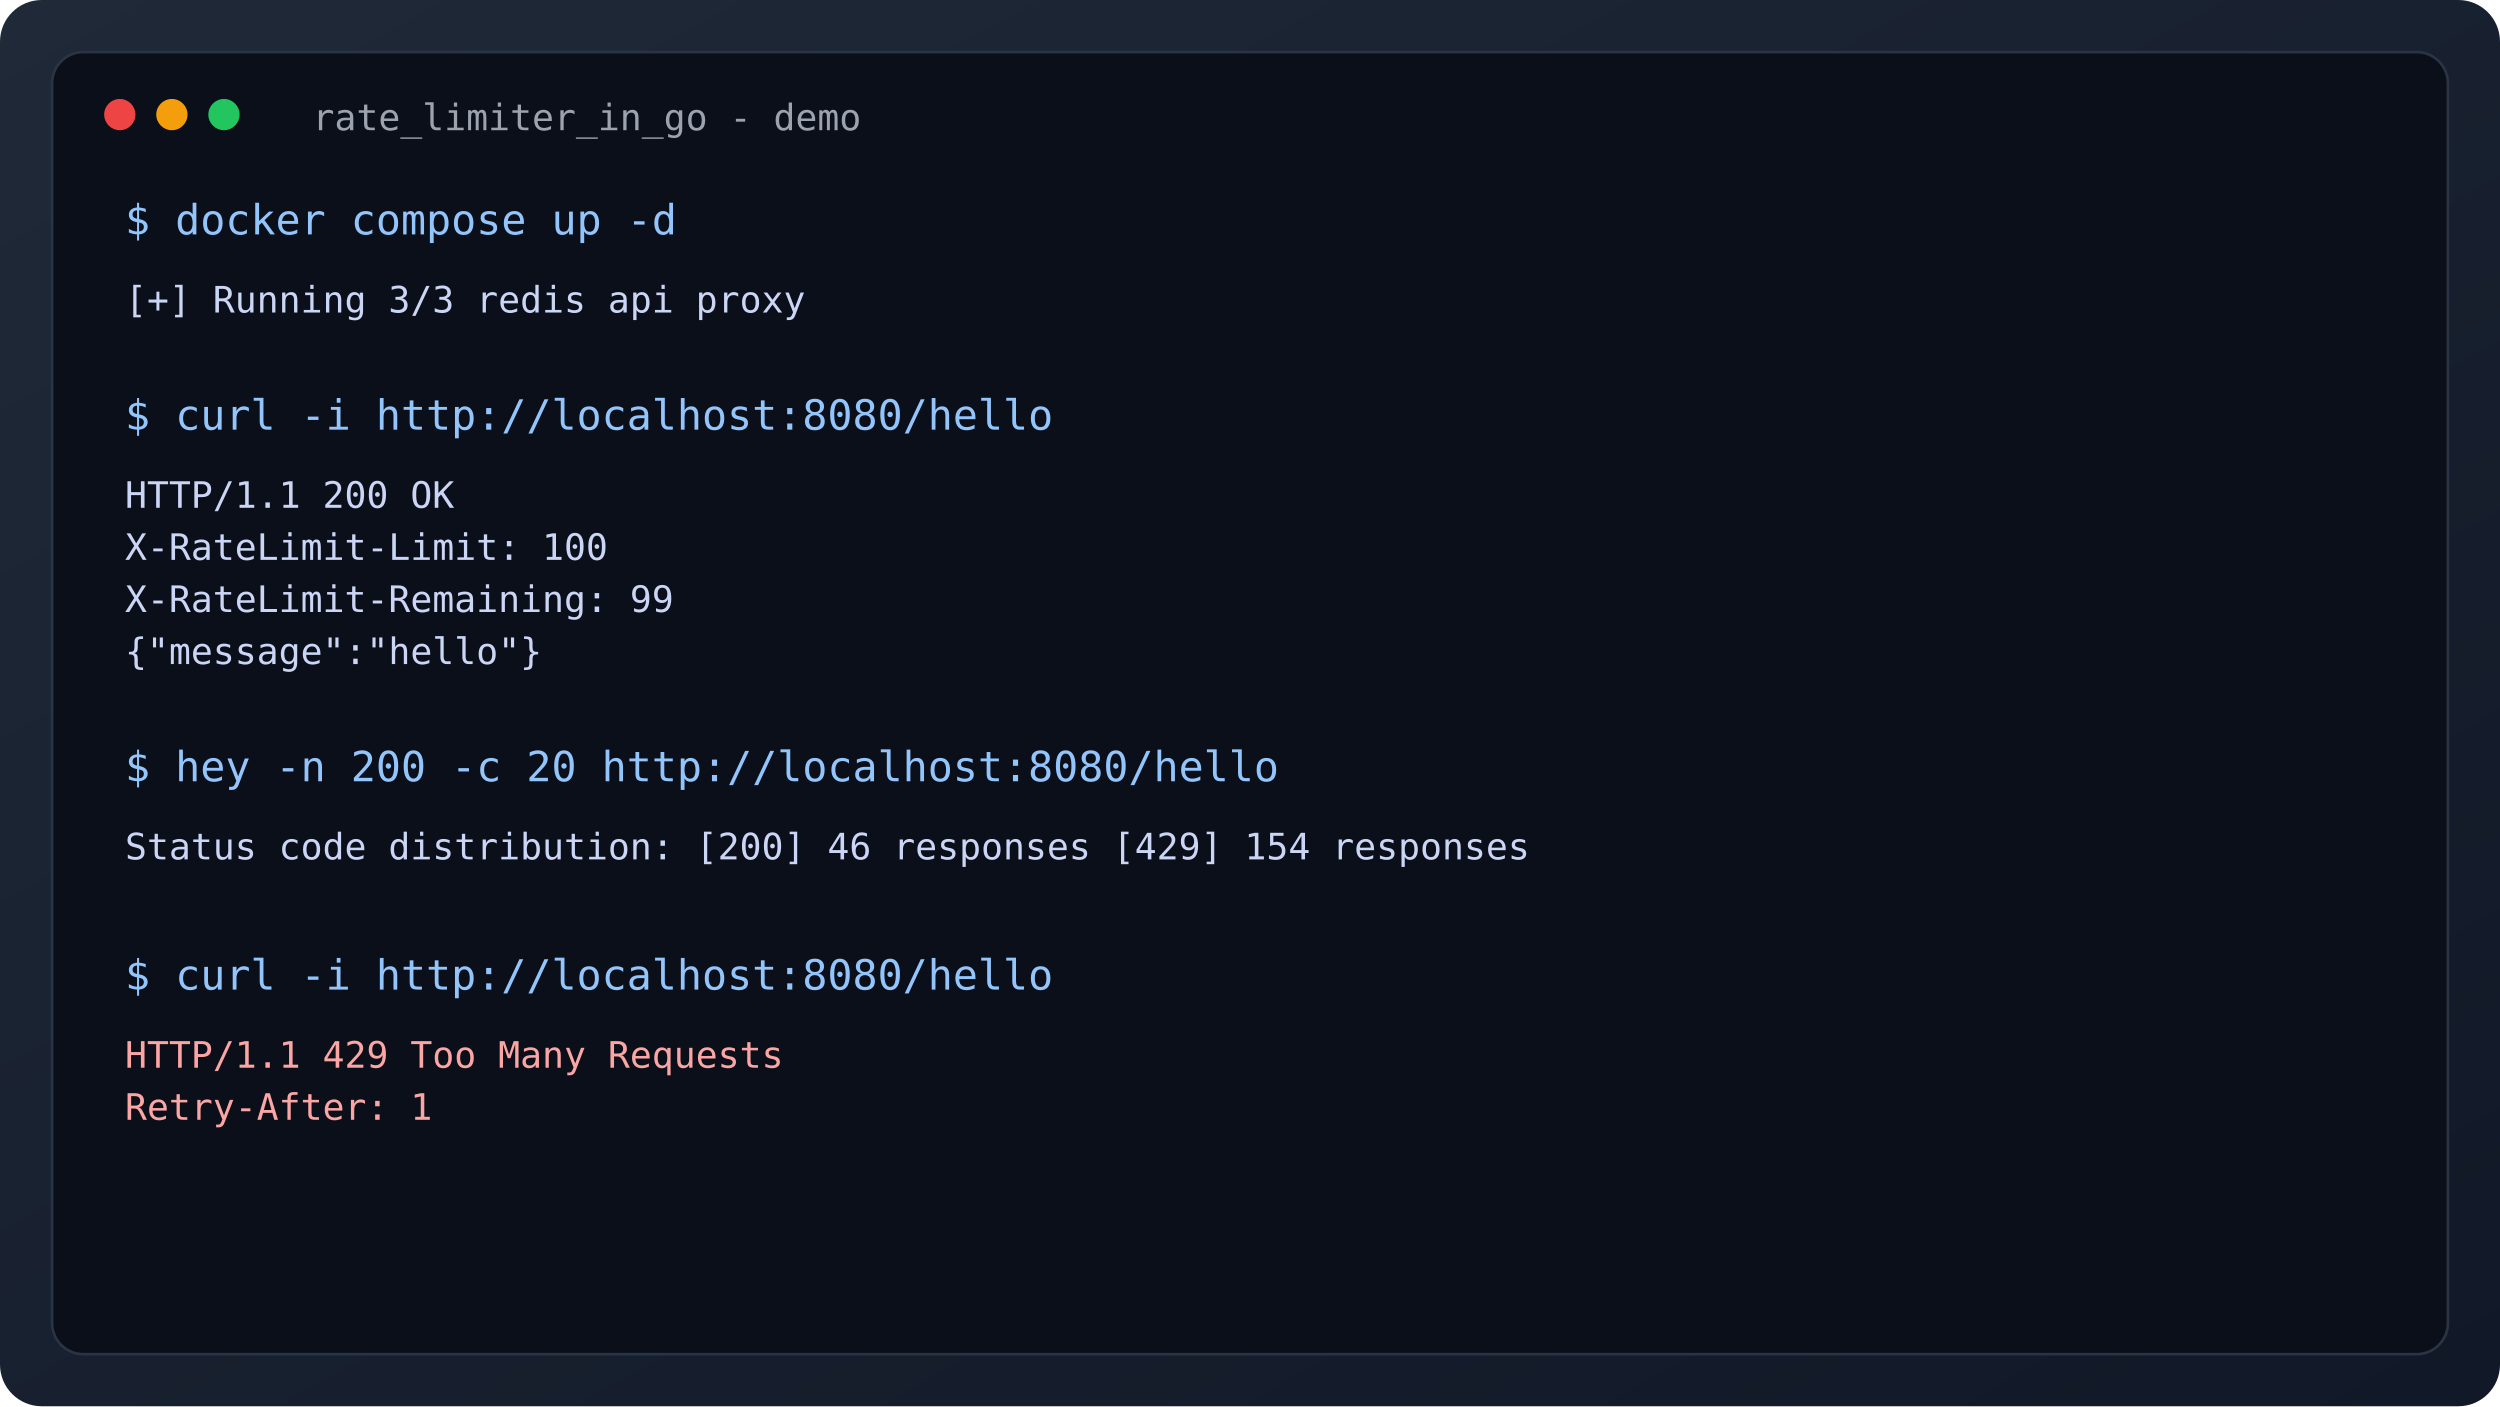
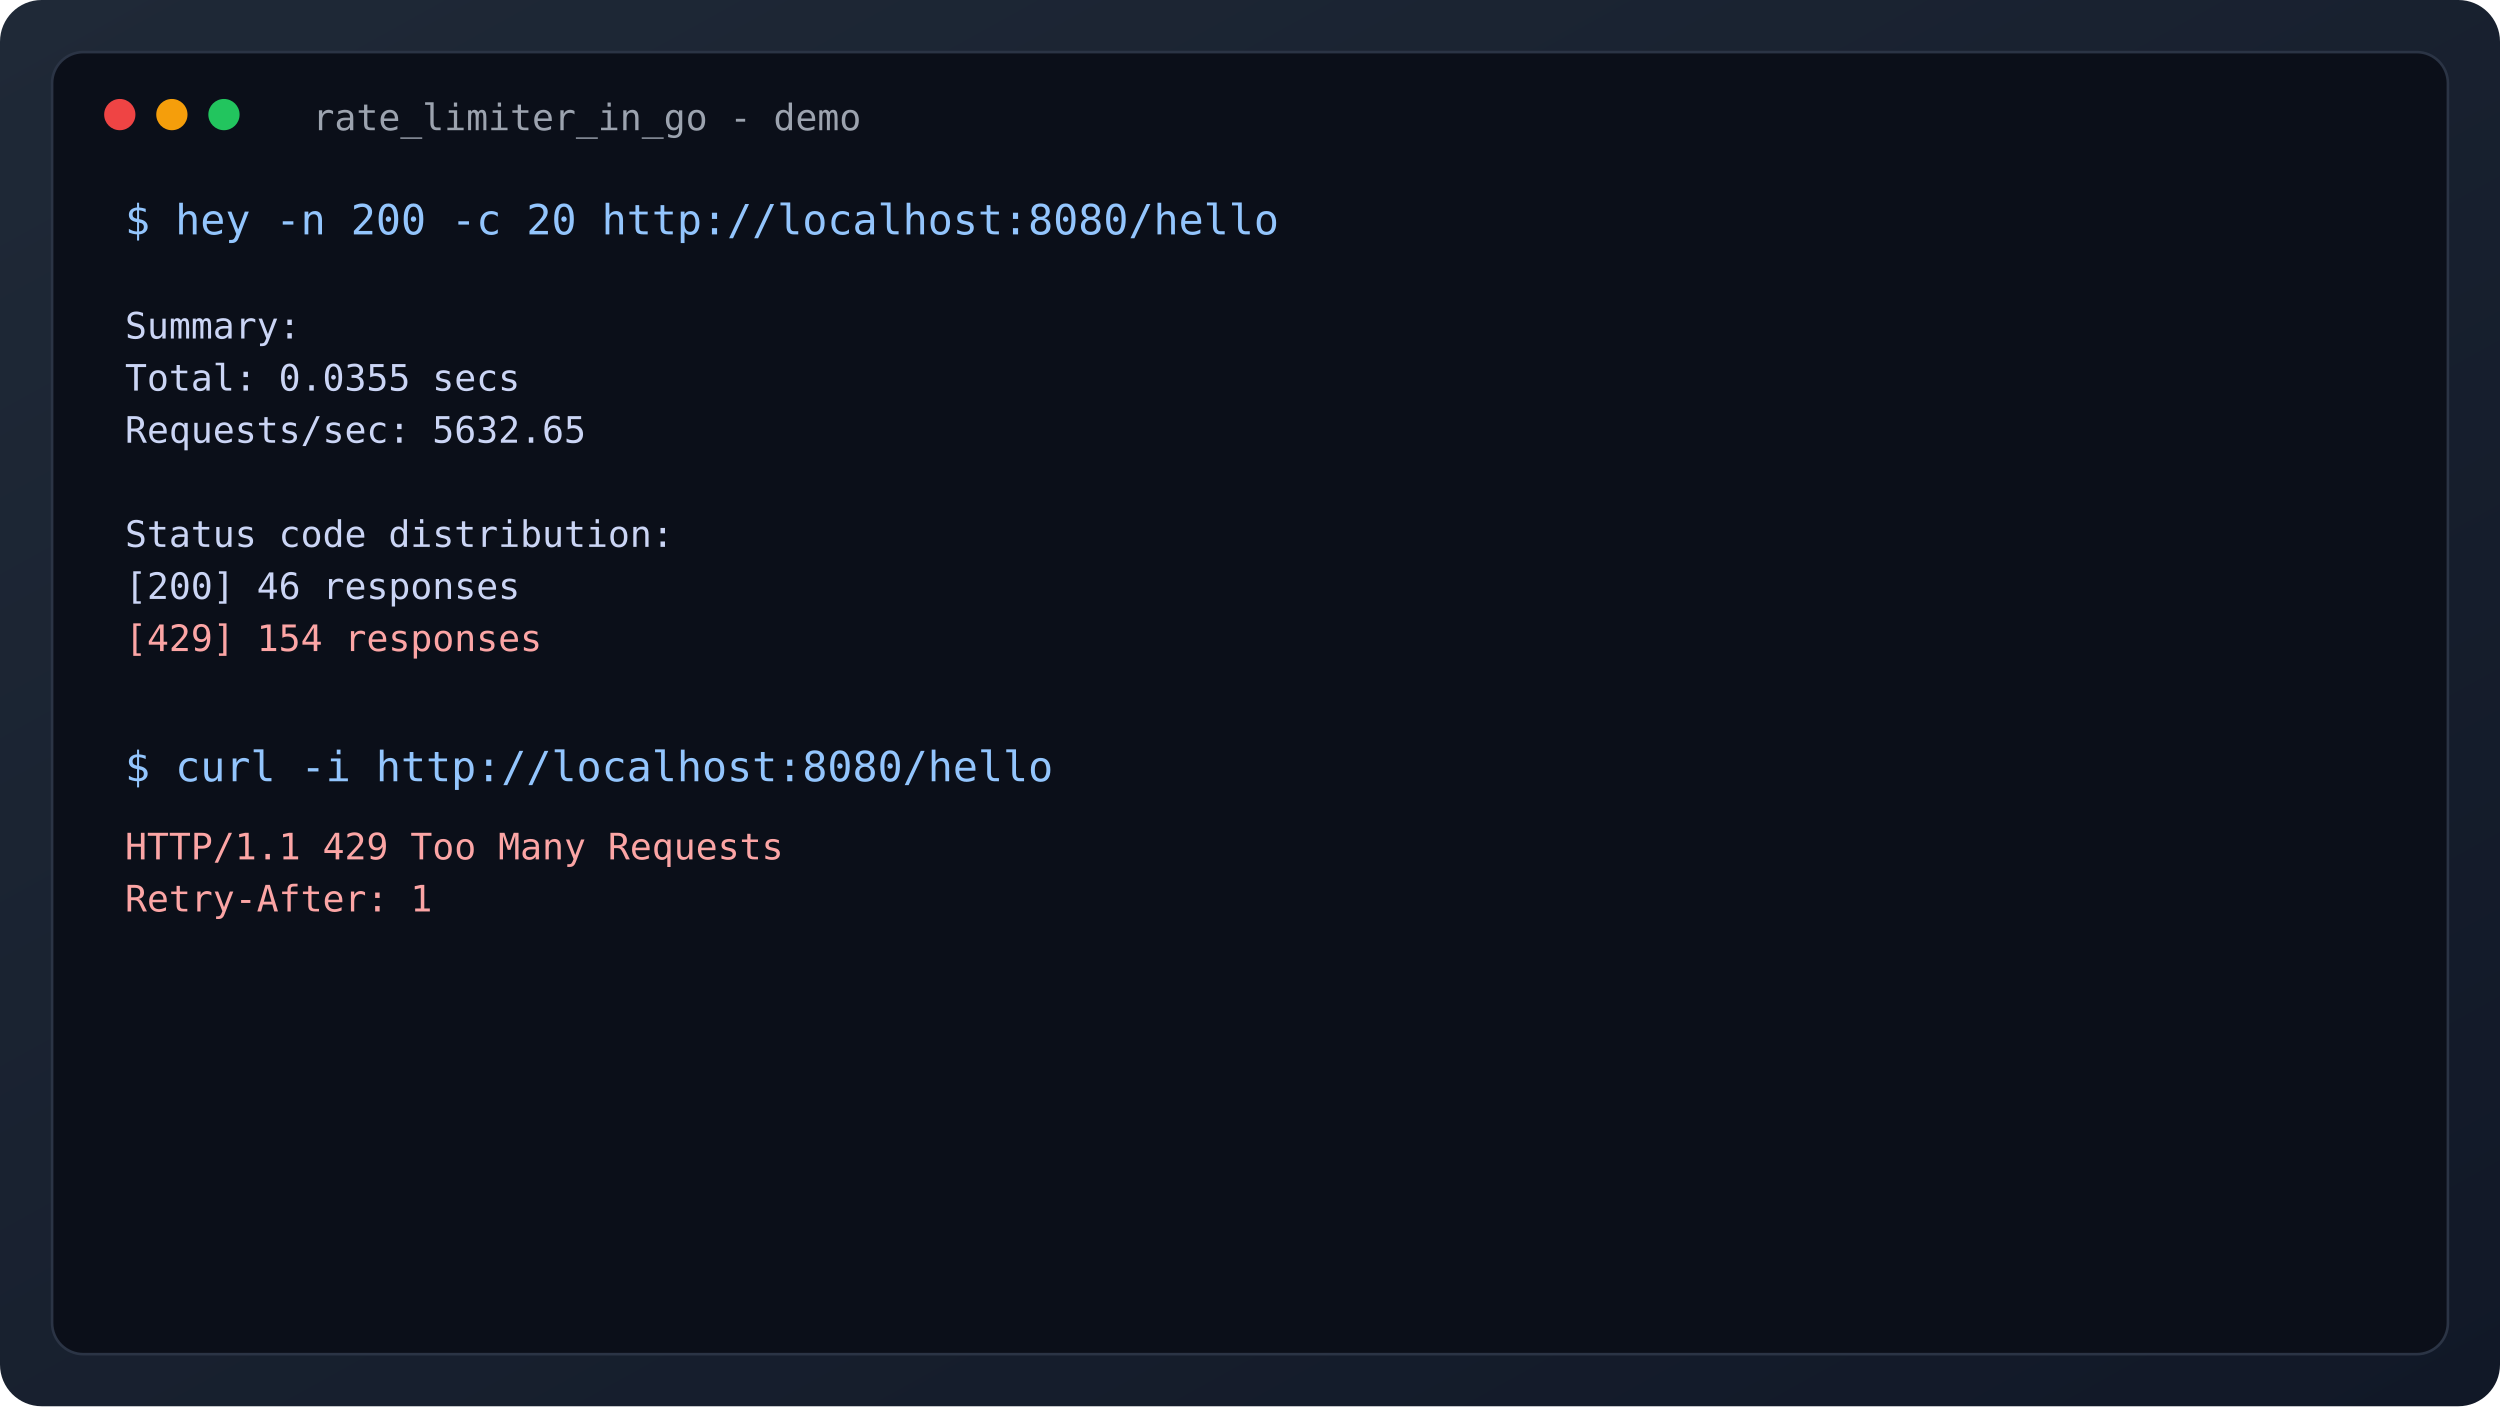
<svg xmlns="http://www.w3.org/2000/svg" width="960" height="540" viewBox="0 0 960 540">
  <defs>
    <linearGradient id="bg" x1="0" y1="0" x2="1" y2="1">
      <stop offset="0%" stop-color="#1f2937" />
      <stop offset="100%" stop-color="#111827" />
    </linearGradient>
  </defs>
  <rect x="0" y="0" width="960" height="540" rx="16" fill="url(#bg)" />
  <rect x="20" y="20" width="920" height="500" rx="12" fill="#0b0f19" stroke="#2b3445" />
  <circle cx="46" cy="44" r="6" fill="#ef4444" />
  <circle cx="66" cy="44" r="6" fill="#f59e0b" />
  <circle cx="86" cy="44" r="6" fill="#22c55e" />
  <text x="120" y="50" fill="#9ca3af" font-family="Menlo, Consolas, monospace" font-size="14">rate_limiter_in_go - demo</text>
-   <text x="48" y="90" fill="#93c5fd" font-family="Menlo, Consolas, monospace" font-size="16">$ docker compose up -d</text>
-   <text x="48" y="120" fill="#cbd5f5" font-family="Menlo, Consolas, monospace" font-size="14">[+] Running 3/3  redis  api  proxy</text>
-   <text x="48" y="165" fill="#93c5fd" font-family="Menlo, Consolas, monospace" font-size="16">$ curl -i http://localhost:8080/hello</text>
-   <text x="48" y="195" fill="#cbd5f5" font-family="Menlo, Consolas, monospace" font-size="14">HTTP/1.1 200 OK</text>
-   <text x="48" y="215" fill="#cbd5f5" font-family="Menlo, Consolas, monospace" font-size="14">X-RateLimit-Limit: 100</text>
-   <text x="48" y="235" fill="#cbd5f5" font-family="Menlo, Consolas, monospace" font-size="14">X-RateLimit-Remaining: 99</text>
-   <text x="48" y="255" fill="#cbd5f5" font-family="Menlo, Consolas, monospace" font-size="14">{"message":"hello"}</text>
-   <text x="48" y="300" fill="#93c5fd" font-family="Menlo, Consolas, monospace" font-size="16">$ hey -n 200 -c 20 http://localhost:8080/hello</text>
-   <text x="48" y="330" fill="#cbd5f5" font-family="Menlo, Consolas, monospace" font-size="14">Status code distribution: [200] 46 responses  [429] 154 responses</text>
-   <text x="48" y="380" fill="#93c5fd" font-family="Menlo, Consolas, monospace" font-size="16">$ curl -i http://localhost:8080/hello</text>
-   <text x="48" y="410" fill="#fca5a5" font-family="Menlo, Consolas, monospace" font-size="14">HTTP/1.1 429 Too Many Requests</text>
-   <text x="48" y="430" fill="#fca5a5" font-family="Menlo, Consolas, monospace" font-size="14">Retry-After: 1</text>
+   <text x="48" y="90" fill="#93c5fd" font-family="Menlo, Consolas, monospace" font-size="16">$ hey -n 200 -c 20 http://localhost:8080/hello</text>
+   <text x="48" y="130" fill="#cbd5f5" font-family="Menlo, Consolas, monospace" font-size="14">Summary:</text>
+   <text x="48" y="150" fill="#cbd5f5" font-family="Menlo, Consolas, monospace" font-size="14">  Total:        0.0355 secs</text>
+   <text x="48" y="170" fill="#cbd5f5" font-family="Menlo, Consolas, monospace" font-size="14">  Requests/sec: 5632.65</text>
+   <text x="48" y="210" fill="#cbd5f5" font-family="Menlo, Consolas, monospace" font-size="14">Status code distribution:</text>
+   <text x="48" y="230" fill="#cbd5f5" font-family="Menlo, Consolas, monospace" font-size="14">  [200] 46 responses</text>
+   <text x="48" y="250" fill="#fca5a5" font-family="Menlo, Consolas, monospace" font-size="14">  [429] 154 responses</text>
+   <text x="48" y="300" fill="#93c5fd" font-family="Menlo, Consolas, monospace" font-size="16">$ curl -i http://localhost:8080/hello</text>
+   <text x="48" y="330" fill="#fca5a5" font-family="Menlo, Consolas, monospace" font-size="14">HTTP/1.1 429 Too Many Requests</text>
+   <text x="48" y="350" fill="#fca5a5" font-family="Menlo, Consolas, monospace" font-size="14">Retry-After: 1</text>
</svg>
